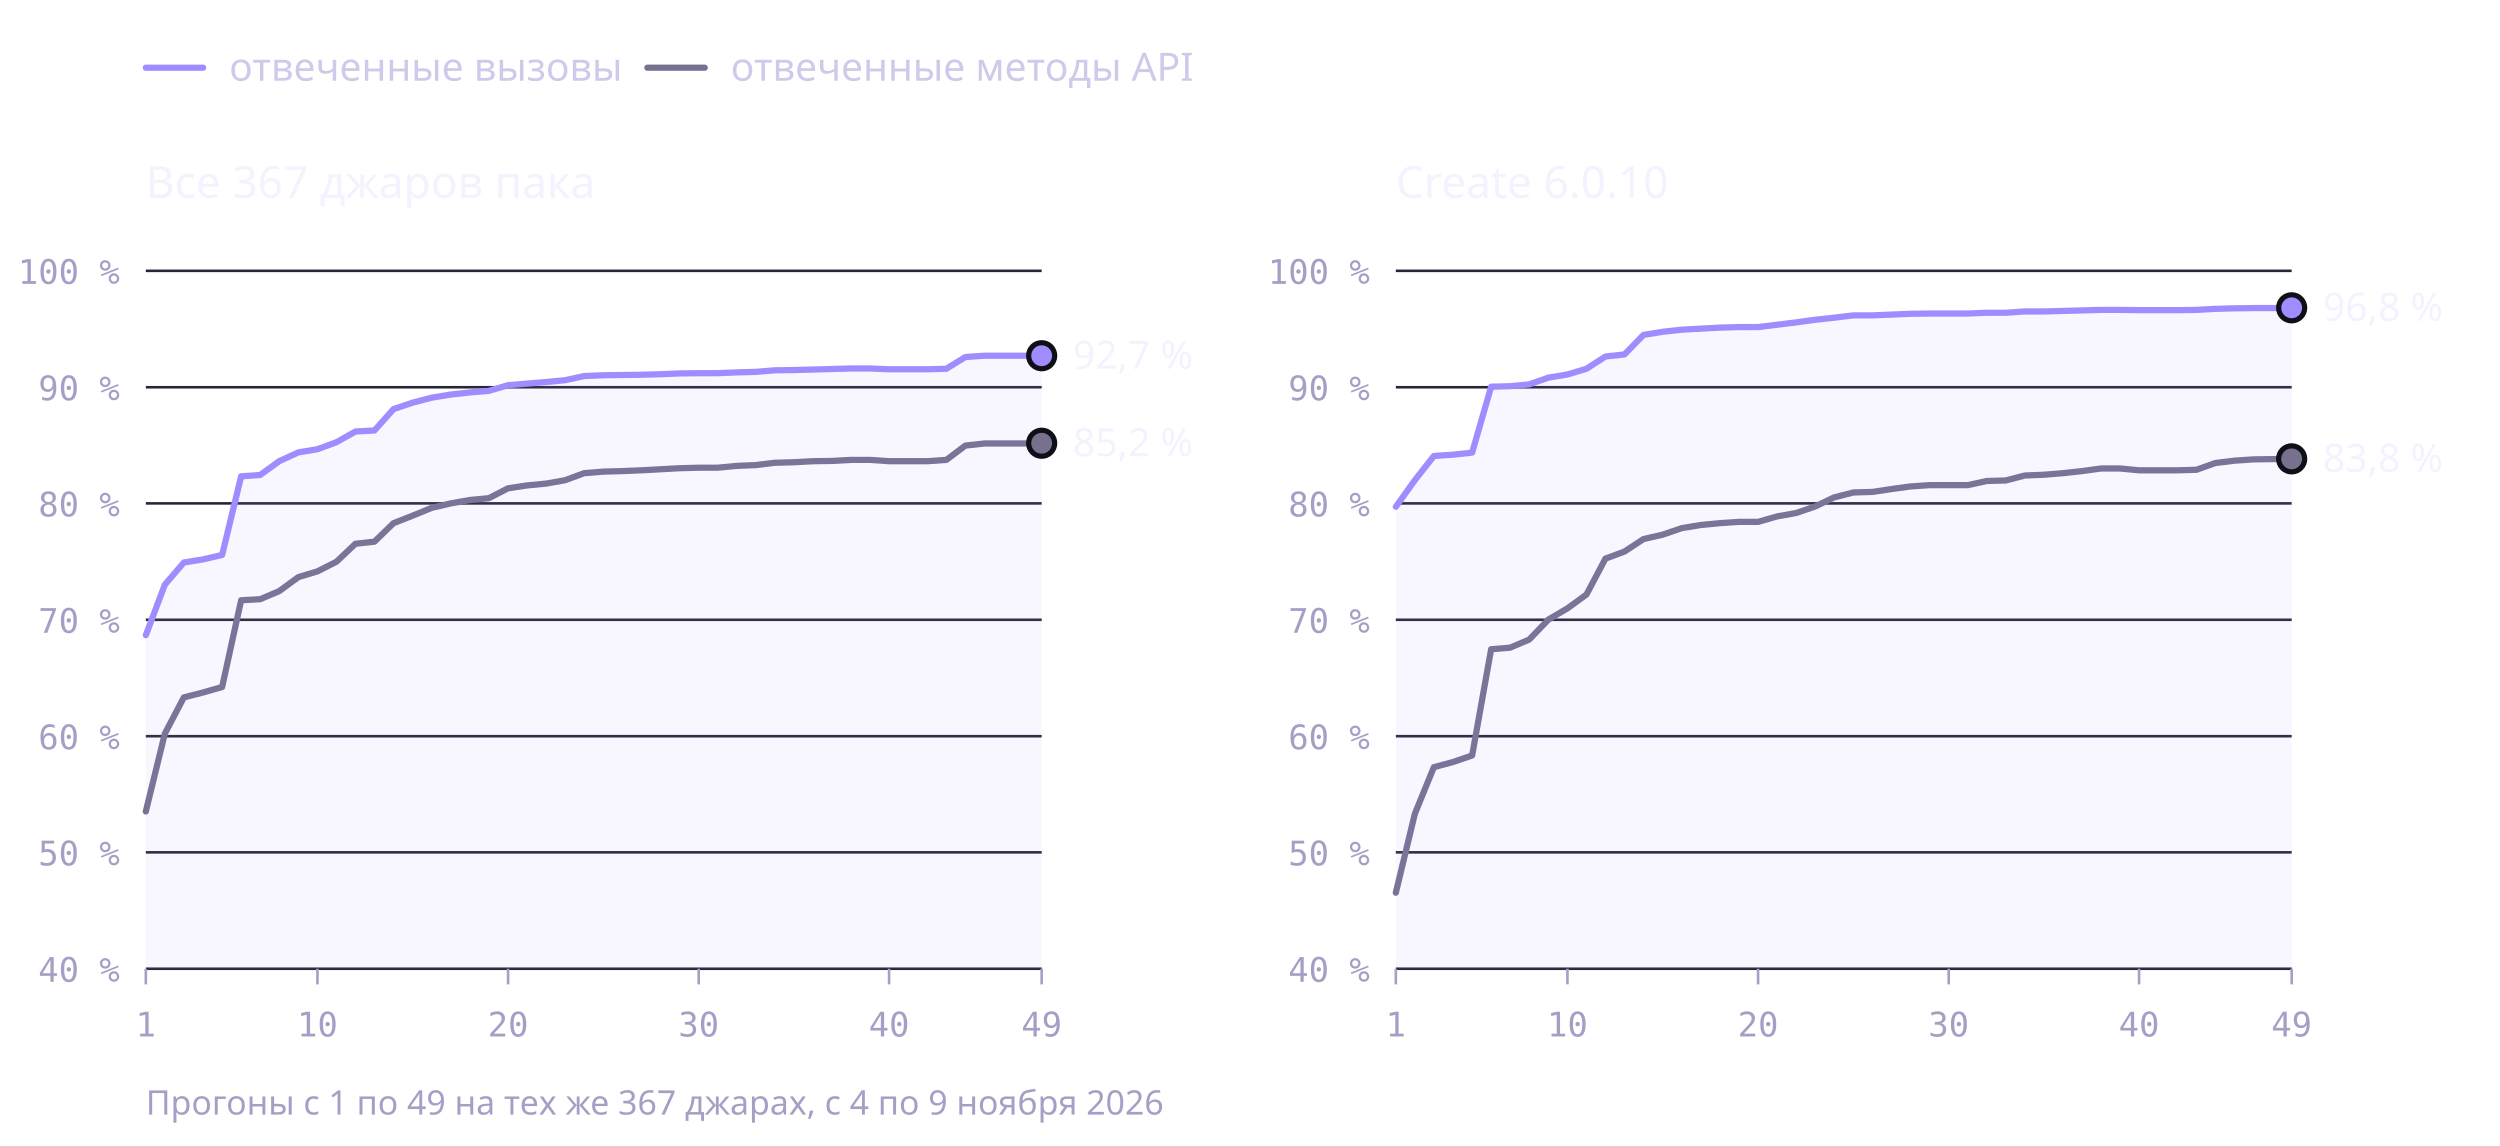
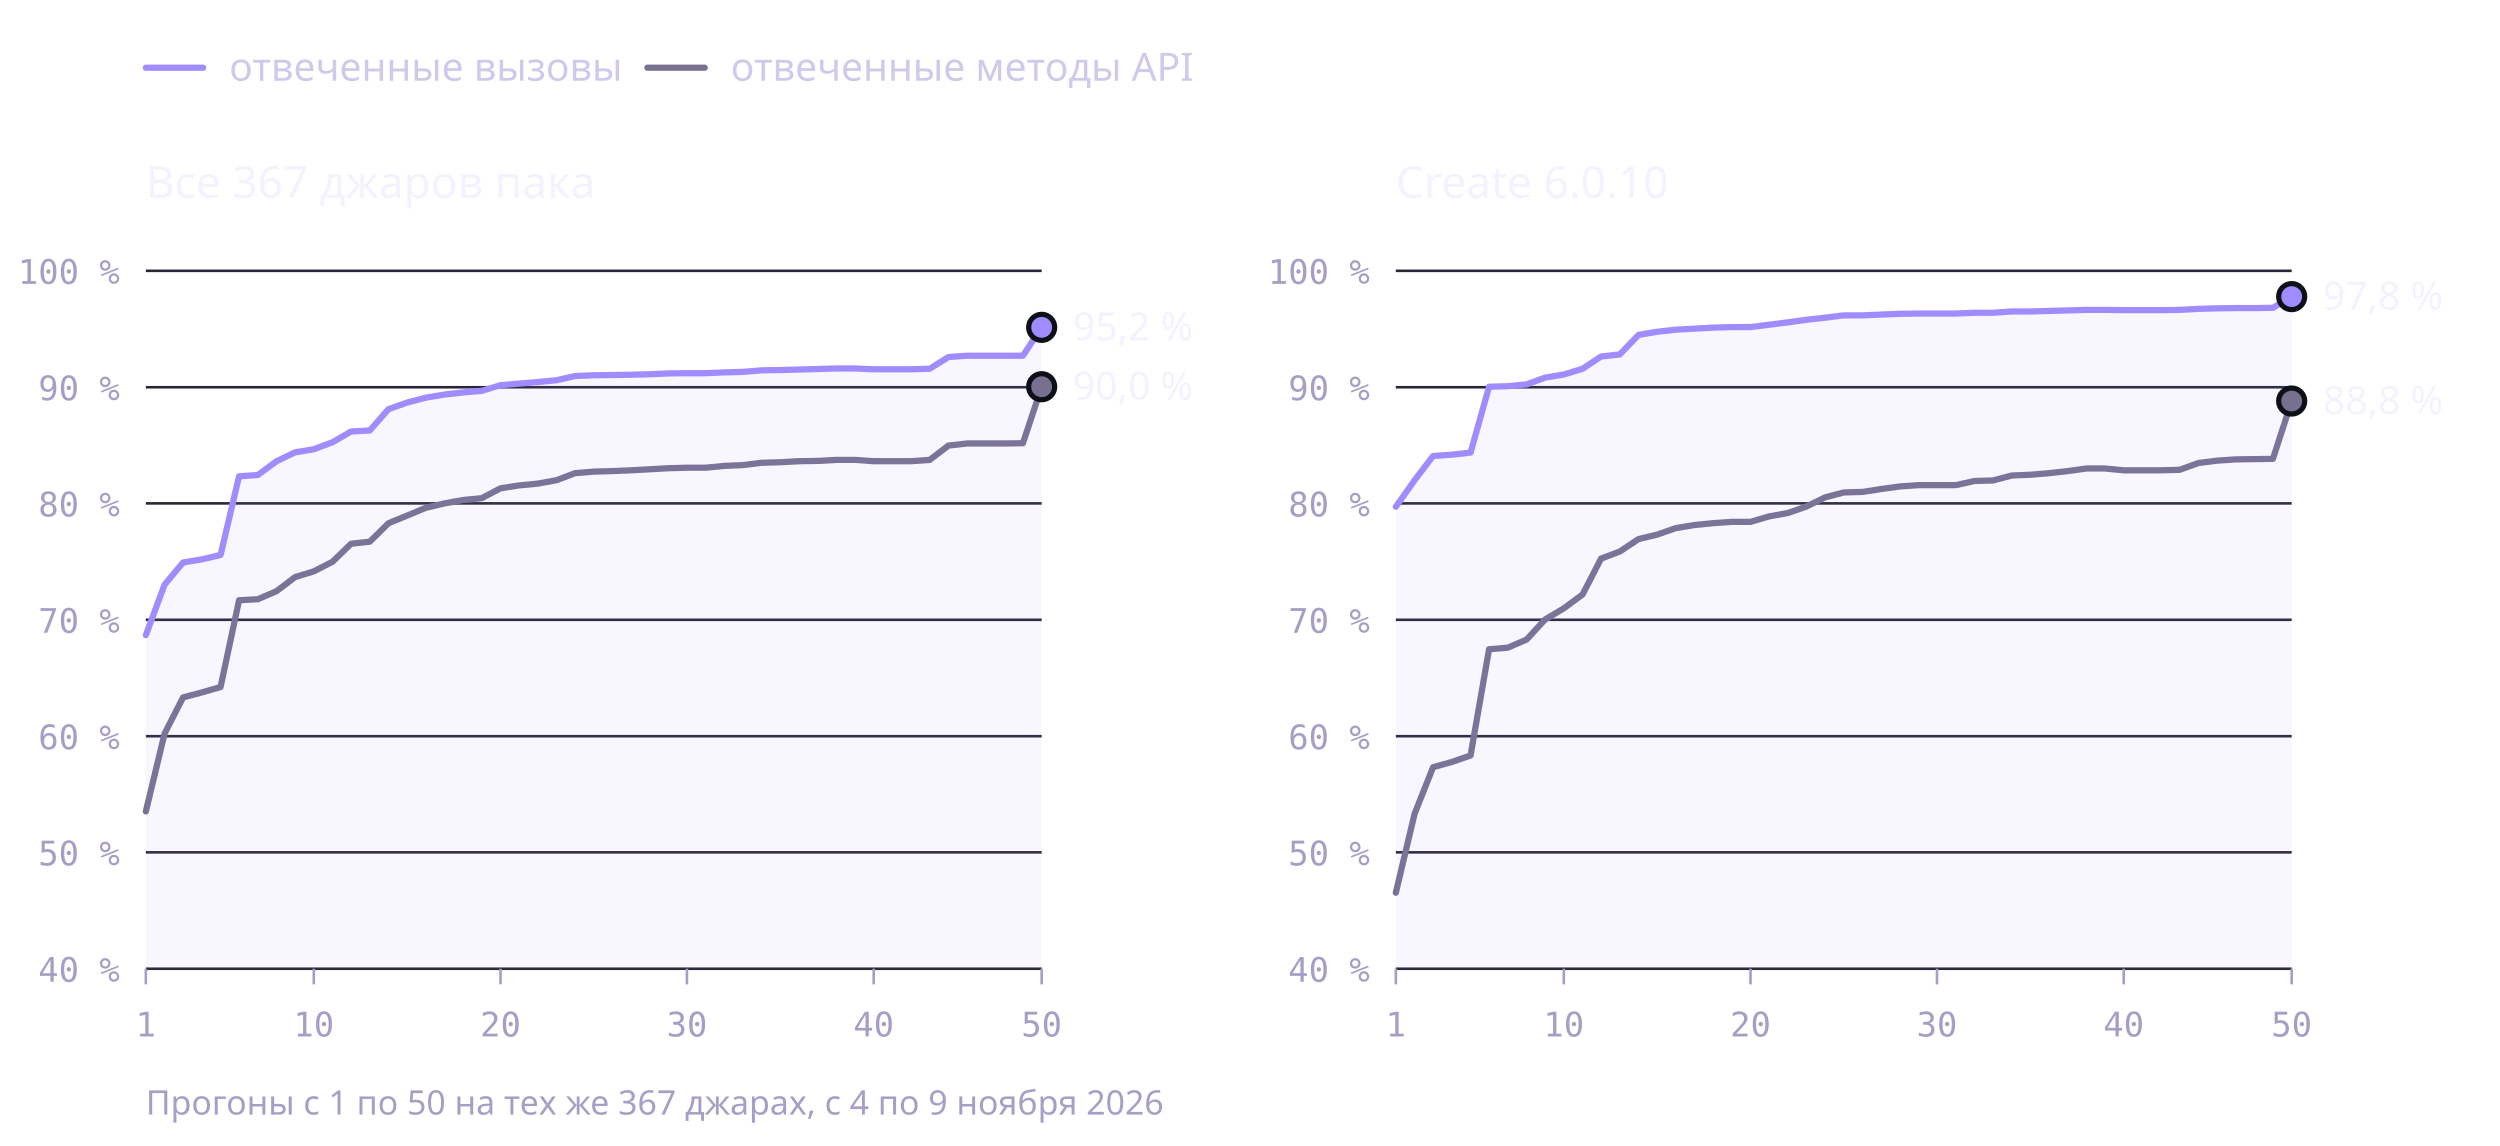
<svg xmlns="http://www.w3.org/2000/svg" viewBox="0 0 960 440" width="960" height="440" role="img" aria-labelledby="t d">
  <line x1="56" y1="26" x2="78" y2="26" stroke="#a08cff" stroke-width="2.4" stroke-linecap="round" />
  <text x="88.0" y="31.0" font-family="'HZ Geist', sans-serif" font-weight="400" font-size="15" fill="#cfc9ea">отвеченные вызовы</text>
  <line x1="248.6" y1="26" x2="270.6" y2="26" stroke="#77718f" stroke-width="2.4" stroke-linecap="round" />
  <text x="280.6" y="31.0" font-family="'HZ Geist', sans-serif" font-weight="400" font-size="15" fill="#cfc9ea">отвеченные методы API</text>
  <text x="56.0" y="76.0" font-family="'HZ Geist Medium', sans-serif" font-weight="500" font-size="17" fill="#f4f2ff">Все 367 джаров пака</text>
  <line x1="56" y1="372.0" x2="400" y2="372.0" stroke="#262838" stroke-width="1" />
  <text x="46.0" y="377.0" font-family="'HZ Geist Mono', ui-monospace, monospace" font-weight="400" font-size="13" fill="#a59fc6" text-anchor="end">40 %</text>
  <line x1="56" y1="327.3" x2="400" y2="327.3" stroke="#262838" stroke-width="1" />
  <text x="46.0" y="332.3" font-family="'HZ Geist Mono', ui-monospace, monospace" font-weight="400" font-size="13" fill="#a59fc6" text-anchor="end">50 %</text>
  <line x1="56" y1="282.7" x2="400" y2="282.7" stroke="#262838" stroke-width="1" />
  <text x="46.0" y="287.7" font-family="'HZ Geist Mono', ui-monospace, monospace" font-weight="400" font-size="13" fill="#a59fc6" text-anchor="end">60 %</text>
  <line x1="56" y1="238.0" x2="400" y2="238.0" stroke="#262838" stroke-width="1" />
  <text x="46.0" y="243.0" font-family="'HZ Geist Mono', ui-monospace, monospace" font-weight="400" font-size="13" fill="#a59fc6" text-anchor="end">70 %</text>
  <line x1="56" y1="193.3" x2="400" y2="193.3" stroke="#262838" stroke-width="1" />
  <text x="46.0" y="198.3" font-family="'HZ Geist Mono', ui-monospace, monospace" font-weight="400" font-size="13" fill="#a59fc6" text-anchor="end">80 %</text>
  <line x1="56" y1="148.7" x2="400" y2="148.7" stroke="#262838" stroke-width="1" />
  <text x="46.0" y="153.7" font-family="'HZ Geist Mono', ui-monospace, monospace" font-weight="400" font-size="13" fill="#a59fc6" text-anchor="end">90 %</text>
  <line x1="56" y1="104.0" x2="400" y2="104.0" stroke="#262838" stroke-width="1" />
  <text x="46.0" y="109.0" font-family="'HZ Geist Mono', ui-monospace, monospace" font-weight="400" font-size="13" fill="#a59fc6" text-anchor="end">100 %</text>
  <line x1="56.0" y1="372" x2="56.0" y2="378" stroke="#a59fc6" stroke-width="1" />
  <text x="56.0" y="398.0" font-family="'HZ Geist Mono', ui-monospace, monospace" font-weight="400" font-size="13" fill="#a59fc6" text-anchor="middle">1</text>
-   <line x1="121.9" y1="372" x2="121.9" y2="378" stroke="#a59fc6" stroke-width="1" />
-   <text x="121.9" y="398.0" font-family="'HZ Geist Mono', ui-monospace, monospace" font-weight="400" font-size="13" fill="#a59fc6" text-anchor="middle">10</text>
-   <line x1="195.1" y1="372" x2="195.1" y2="378" stroke="#a59fc6" stroke-width="1" />
-   <text x="195.1" y="398.0" font-family="'HZ Geist Mono', ui-monospace, monospace" font-weight="400" font-size="13" fill="#a59fc6" text-anchor="middle">20</text>
-   <line x1="268.3" y1="372" x2="268.3" y2="378" stroke="#a59fc6" stroke-width="1" />
-   <text x="268.3" y="398.0" font-family="'HZ Geist Mono', ui-monospace, monospace" font-weight="400" font-size="13" fill="#a59fc6" text-anchor="middle">30</text>
-   <line x1="341.4" y1="372" x2="341.4" y2="378" stroke="#a59fc6" stroke-width="1" />
-   <text x="341.4" y="398.0" font-family="'HZ Geist Mono', ui-monospace, monospace" font-weight="400" font-size="13" fill="#a59fc6" text-anchor="middle">40</text>
+   <line x1="120.5" y1="372" x2="120.5" y2="378" stroke="#a59fc6" stroke-width="1" />
+   <text x="120.5" y="398.0" font-family="'HZ Geist Mono', ui-monospace, monospace" font-weight="400" font-size="13" fill="#a59fc6" text-anchor="middle">10</text>
+   <line x1="192.2" y1="372" x2="192.2" y2="378" stroke="#a59fc6" stroke-width="1" />
+   <text x="192.2" y="398.0" font-family="'HZ Geist Mono', ui-monospace, monospace" font-weight="400" font-size="13" fill="#a59fc6" text-anchor="middle">20</text>
+   <line x1="263.8" y1="372" x2="263.8" y2="378" stroke="#a59fc6" stroke-width="1" />
+   <text x="263.8" y="398.0" font-family="'HZ Geist Mono', ui-monospace, monospace" font-weight="400" font-size="13" fill="#a59fc6" text-anchor="middle">30</text>
+   <line x1="335.5" y1="372" x2="335.5" y2="378" stroke="#a59fc6" stroke-width="1" />
+   <text x="335.5" y="398.0" font-family="'HZ Geist Mono', ui-monospace, monospace" font-weight="400" font-size="13" fill="#a59fc6" text-anchor="middle">40</text>
  <line x1="400.0" y1="372" x2="400.0" y2="378" stroke="#a59fc6" stroke-width="1" />
-   <text x="400.0" y="398.0" font-family="'HZ Geist Mono', ui-monospace, monospace" font-weight="400" font-size="13" fill="#a59fc6" text-anchor="middle">49</text>
-   <polyline points="56.0,311.6 63.3,281.7 70.6,267.8 78.0,265.9 85.3,263.8 92.6,230.5 99.9,230.1 107.2,227.0 114.6,221.6 121.9,219.4 129.2,215.7 136.5,208.8 143.8,208.0 151.1,200.9 158.5,198.0 165.8,195.0 173.1,193.3 180.4,192.0 187.7,191.3 195.1,187.5 202.4,186.4 209.7,185.7 217.0,184.4 224.3,181.7 231.7,181.1 239.0,180.9 246.3,180.6 253.6,180.2 260.9,179.8 268.3,179.6 275.6,179.6 282.9,178.9 290.2,178.6 297.5,177.7 304.9,177.5 312.2,177.1 319.5,177.0 326.8,176.6 334.1,176.6 341.4,177.1 348.8,177.1 356.1,177.1 363.4,176.6 370.7,171.1 378.0,170.3 385.4,170.3 392.7,170.3 400.0,170.2" fill="none" stroke="#77718f" stroke-width="2.4" stroke-linejoin="round" stroke-linecap="round" />
-   <path d="M56.0,372 L56.0,243.9 L63.3,224.5 L70.6,216.0 L78.0,214.8 L85.3,213.1 L92.6,182.9 L99.9,182.4 L107.2,177.1 L114.6,173.7 L121.9,172.5 L129.2,169.8 L136.5,165.7 L143.8,165.3 L151.1,157.1 L158.5,154.6 L165.8,152.7 L173.1,151.5 L180.4,150.7 L187.7,150.1 L195.1,147.9 L202.4,147.3 L209.7,146.7 L217.0,146.0 L224.3,144.4 L231.7,144.1 L239.0,144.0 L246.3,143.9 L253.6,143.7 L260.9,143.4 L268.3,143.3 L275.6,143.3 L282.9,143.0 L290.2,142.8 L297.5,142.2 L304.9,142.1 L312.2,141.9 L319.5,141.7 L326.8,141.5 L334.1,141.5 L341.4,141.8 L348.8,141.8 L356.1,141.8 L363.4,141.6 L370.7,137.1 L378.0,136.6 L385.4,136.6 L392.7,136.6 L400.0,136.6 L400.0,372 Z" fill="#a08cff" opacity="0.08" />
-   <polyline points="56.0,243.9 63.3,224.5 70.6,216.0 78.0,214.8 85.3,213.1 92.6,182.9 99.9,182.4 107.2,177.1 114.6,173.7 121.9,172.5 129.2,169.8 136.5,165.7 143.8,165.3 151.1,157.1 158.5,154.6 165.8,152.7 173.1,151.5 180.4,150.7 187.7,150.1 195.1,147.9 202.4,147.3 209.7,146.7 217.0,146.0 224.3,144.4 231.7,144.1 239.0,144.0 246.3,143.9 253.6,143.7 260.9,143.4 268.3,143.3 275.6,143.3 282.9,143.0 290.2,142.8 297.5,142.2 304.9,142.1 312.2,141.9 319.5,141.7 326.8,141.5 334.1,141.5 341.4,141.8 348.8,141.8 356.1,141.8 363.4,141.6 370.7,137.1 378.0,136.6 385.4,136.6 392.7,136.6 400.0,136.6" fill="none" stroke="#a08cff" stroke-width="2.4" stroke-linejoin="round" stroke-linecap="round" />
-   <circle cx="400.0" cy="136.6" r="5" fill="#a08cff" stroke="#0d1117" stroke-width="2" />
-   <circle cx="400.0" cy="170.2" r="5" fill="#77718f" stroke="#0d1117" stroke-width="2" />
-   <text x="412.0" y="141.6" font-family="'HZ Geist Medium', sans-serif" font-weight="500" font-size="15" fill="#f4f2ff">92,7 %</text>
-   <text x="412.0" y="175.2" font-family="'HZ Geist Medium', sans-serif" font-weight="500" font-size="15" fill="#f4f2ff">85,2 %</text>
+   <text x="400.0" y="398.0" font-family="'HZ Geist Mono', ui-monospace, monospace" font-weight="400" font-size="13" fill="#a59fc6" text-anchor="middle">50</text>
+   <polyline points="56.0,311.6 63.2,281.7 70.3,267.8 77.5,265.9 84.7,263.8 91.8,230.5 99.0,230.1 106.2,227.0 113.3,221.6 120.5,219.4 127.7,215.7 134.8,208.8 142.0,208.0 149.2,200.9 156.3,198.0 163.5,195.0 170.7,193.3 177.8,192.0 185.0,191.3 192.2,187.5 199.3,186.4 206.5,185.7 213.7,184.4 220.8,181.7 228.0,181.1 235.2,180.9 242.3,180.6 249.5,180.2 256.7,179.8 263.8,179.6 271.0,179.6 278.2,178.9 285.3,178.6 292.5,177.7 299.7,177.5 306.8,177.1 314.0,177.0 321.2,176.6 328.3,176.6 335.5,177.1 342.7,177.1 349.8,177.1 357.0,176.6 364.2,171.1 371.3,170.3 378.5,170.3 385.7,170.3 392.8,170.2 400.0,148.5" fill="none" stroke="#77718f" stroke-width="2.4" stroke-linejoin="round" stroke-linecap="round" />
+   <path d="M56.0,372 L56.0,243.9 L63.2,224.5 L70.3,216.0 L77.5,214.8 L84.7,213.1 L91.8,182.9 L99.0,182.4 L106.2,177.1 L113.3,173.7 L120.5,172.5 L127.7,169.8 L134.8,165.7 L142.0,165.3 L149.2,157.1 L156.3,154.6 L163.5,152.7 L170.7,151.5 L177.8,150.7 L185.0,150.1 L192.2,147.9 L199.3,147.3 L206.5,146.7 L213.7,146.0 L220.8,144.4 L228.0,144.1 L235.2,144.0 L242.3,143.9 L249.5,143.7 L256.7,143.4 L263.8,143.3 L271.0,143.3 L278.2,143.0 L285.3,142.8 L292.5,142.2 L299.7,142.1 L306.8,141.9 L314.0,141.7 L321.2,141.5 L328.3,141.5 L335.5,141.8 L342.7,141.8 L349.8,141.8 L357.0,141.6 L364.2,137.1 L371.3,136.6 L378.5,136.6 L385.7,136.6 L392.8,136.6 L400.0,125.7 L400.0,372 Z" fill="#a08cff" opacity="0.08" />
+   <polyline points="56.0,243.9 63.2,224.5 70.3,216.0 77.5,214.8 84.7,213.1 91.8,182.9 99.0,182.4 106.2,177.1 113.3,173.7 120.5,172.5 127.7,169.8 134.8,165.7 142.0,165.3 149.2,157.1 156.3,154.6 163.5,152.7 170.7,151.5 177.8,150.7 185.0,150.1 192.2,147.9 199.3,147.3 206.5,146.7 213.7,146.0 220.8,144.4 228.0,144.1 235.2,144.0 242.3,143.9 249.5,143.7 256.7,143.4 263.8,143.3 271.0,143.3 278.2,143.0 285.3,142.8 292.5,142.2 299.7,142.1 306.8,141.9 314.0,141.7 321.2,141.5 328.3,141.5 335.5,141.8 342.7,141.8 349.8,141.8 357.0,141.6 364.2,137.1 371.3,136.6 378.5,136.6 385.7,136.6 392.8,136.6 400.0,125.7" fill="none" stroke="#a08cff" stroke-width="2.4" stroke-linejoin="round" stroke-linecap="round" />
+   <circle cx="400.0" cy="125.7" r="5" fill="#a08cff" stroke="#0d1117" stroke-width="2" />
+   <circle cx="400.0" cy="148.5" r="5" fill="#77718f" stroke="#0d1117" stroke-width="2" />
+   <text x="412.0" y="130.7" font-family="'HZ Geist Medium', sans-serif" font-weight="500" font-size="15" fill="#f4f2ff">95,2 %</text>
+   <text x="412.0" y="153.5" font-family="'HZ Geist Medium', sans-serif" font-weight="500" font-size="15" fill="#f4f2ff">90,0 %</text>
  <text x="536.0" y="76.0" font-family="'HZ Geist Medium', sans-serif" font-weight="500" font-size="17" fill="#f4f2ff">Create 6.0.10</text>
  <line x1="536" y1="372.0" x2="880" y2="372.0" stroke="#262838" stroke-width="1" />
  <text x="526.0" y="377.0" font-family="'HZ Geist Mono', ui-monospace, monospace" font-weight="400" font-size="13" fill="#a59fc6" text-anchor="end">40 %</text>
  <line x1="536" y1="327.3" x2="880" y2="327.3" stroke="#262838" stroke-width="1" />
  <text x="526.0" y="332.3" font-family="'HZ Geist Mono', ui-monospace, monospace" font-weight="400" font-size="13" fill="#a59fc6" text-anchor="end">50 %</text>
  <line x1="536" y1="282.7" x2="880" y2="282.7" stroke="#262838" stroke-width="1" />
  <text x="526.0" y="287.7" font-family="'HZ Geist Mono', ui-monospace, monospace" font-weight="400" font-size="13" fill="#a59fc6" text-anchor="end">60 %</text>
  <line x1="536" y1="238.0" x2="880" y2="238.0" stroke="#262838" stroke-width="1" />
  <text x="526.0" y="243.0" font-family="'HZ Geist Mono', ui-monospace, monospace" font-weight="400" font-size="13" fill="#a59fc6" text-anchor="end">70 %</text>
  <line x1="536" y1="193.3" x2="880" y2="193.3" stroke="#262838" stroke-width="1" />
  <text x="526.0" y="198.3" font-family="'HZ Geist Mono', ui-monospace, monospace" font-weight="400" font-size="13" fill="#a59fc6" text-anchor="end">80 %</text>
  <line x1="536" y1="148.7" x2="880" y2="148.7" stroke="#262838" stroke-width="1" />
  <text x="526.0" y="153.7" font-family="'HZ Geist Mono', ui-monospace, monospace" font-weight="400" font-size="13" fill="#a59fc6" text-anchor="end">90 %</text>
  <line x1="536" y1="104.0" x2="880" y2="104.0" stroke="#262838" stroke-width="1" />
  <text x="526.0" y="109.0" font-family="'HZ Geist Mono', ui-monospace, monospace" font-weight="400" font-size="13" fill="#a59fc6" text-anchor="end">100 %</text>
  <line x1="536.0" y1="372" x2="536.0" y2="378" stroke="#a59fc6" stroke-width="1" />
  <text x="536.0" y="398.0" font-family="'HZ Geist Mono', ui-monospace, monospace" font-weight="400" font-size="13" fill="#a59fc6" text-anchor="middle">1</text>
-   <line x1="601.9" y1="372" x2="601.9" y2="378" stroke="#a59fc6" stroke-width="1" />
-   <text x="601.9" y="398.0" font-family="'HZ Geist Mono', ui-monospace, monospace" font-weight="400" font-size="13" fill="#a59fc6" text-anchor="middle">10</text>
-   <line x1="675.1" y1="372" x2="675.1" y2="378" stroke="#a59fc6" stroke-width="1" />
-   <text x="675.1" y="398.0" font-family="'HZ Geist Mono', ui-monospace, monospace" font-weight="400" font-size="13" fill="#a59fc6" text-anchor="middle">20</text>
-   <line x1="748.3" y1="372" x2="748.3" y2="378" stroke="#a59fc6" stroke-width="1" />
-   <text x="748.3" y="398.0" font-family="'HZ Geist Mono', ui-monospace, monospace" font-weight="400" font-size="13" fill="#a59fc6" text-anchor="middle">30</text>
-   <line x1="821.4" y1="372" x2="821.4" y2="378" stroke="#a59fc6" stroke-width="1" />
-   <text x="821.4" y="398.0" font-family="'HZ Geist Mono', ui-monospace, monospace" font-weight="400" font-size="13" fill="#a59fc6" text-anchor="middle">40</text>
+   <line x1="600.5" y1="372" x2="600.5" y2="378" stroke="#a59fc6" stroke-width="1" />
+   <text x="600.5" y="398.0" font-family="'HZ Geist Mono', ui-monospace, monospace" font-weight="400" font-size="13" fill="#a59fc6" text-anchor="middle">10</text>
+   <line x1="672.2" y1="372" x2="672.2" y2="378" stroke="#a59fc6" stroke-width="1" />
+   <text x="672.2" y="398.0" font-family="'HZ Geist Mono', ui-monospace, monospace" font-weight="400" font-size="13" fill="#a59fc6" text-anchor="middle">20</text>
+   <line x1="743.8" y1="372" x2="743.8" y2="378" stroke="#a59fc6" stroke-width="1" />
+   <text x="743.8" y="398.0" font-family="'HZ Geist Mono', ui-monospace, monospace" font-weight="400" font-size="13" fill="#a59fc6" text-anchor="middle">30</text>
+   <line x1="815.5" y1="372" x2="815.5" y2="378" stroke="#a59fc6" stroke-width="1" />
+   <text x="815.5" y="398.0" font-family="'HZ Geist Mono', ui-monospace, monospace" font-weight="400" font-size="13" fill="#a59fc6" text-anchor="middle">40</text>
  <line x1="880.0" y1="372" x2="880.0" y2="378" stroke="#a59fc6" stroke-width="1" />
-   <text x="880.0" y="398.0" font-family="'HZ Geist Mono', ui-monospace, monospace" font-weight="400" font-size="13" fill="#a59fc6" text-anchor="middle">49</text>
-   <polyline points="536.0,342.8 543.3,312.5 550.6,294.6 558.0,292.6 565.3,290.1 572.6,249.3 579.9,248.7 587.2,245.6 594.6,237.9 601.9,233.6 609.2,228.3 616.5,214.5 623.8,211.8 631.1,207.0 638.5,205.3 645.8,202.8 653.1,201.6 660.4,200.9 667.7,200.4 675.1,200.4 682.4,198.3 689.7,197.0 697.0,194.5 704.3,191.0 711.7,189.1 719.0,188.9 726.3,187.8 733.6,186.8 740.9,186.3 748.3,186.3 755.6,186.3 762.9,184.7 770.2,184.5 777.5,182.6 784.9,182.3 792.2,181.7 799.5,180.9 806.8,179.9 814.1,179.9 821.4,180.6 828.8,180.6 836.1,180.6 843.4,180.4 850.7,177.8 858.0,176.9 865.4,176.4 872.7,176.3 880.0,176.2" fill="none" stroke="#77718f" stroke-width="2.4" stroke-linejoin="round" stroke-linecap="round" />
-   <path d="M536.0,372 L536.0,194.6 L543.3,184.4 L550.6,175.1 L558.0,174.6 L565.3,173.8 L572.6,148.5 L579.9,148.3 L587.2,147.6 L594.6,145.0 L601.9,143.8 L609.2,141.6 L616.5,136.9 L623.8,136.1 L631.1,128.6 L638.5,127.4 L645.8,126.6 L653.1,126.2 L660.4,125.8 L667.7,125.6 L675.1,125.6 L682.4,124.7 L689.7,123.8 L697.0,122.8 L704.3,122.0 L711.7,121.1 L719.0,121.1 L726.3,120.8 L733.6,120.5 L740.9,120.4 L748.3,120.4 L755.6,120.4 L762.9,120.1 L770.2,120.1 L777.5,119.6 L784.9,119.6 L792.2,119.4 L799.5,119.2 L806.8,119.0 L814.1,119.0 L821.4,119.1 L828.8,119.1 L836.1,119.1 L843.4,119.0 L850.7,118.6 L858.0,118.4 L865.4,118.3 L872.7,118.3 L880.0,118.2 L880.0,372 Z" fill="#a08cff" opacity="0.08" />
-   <polyline points="536.0,194.6 543.3,184.4 550.6,175.1 558.0,174.6 565.3,173.8 572.6,148.5 579.9,148.3 587.2,147.6 594.6,145.0 601.9,143.8 609.2,141.6 616.5,136.9 623.8,136.1 631.1,128.6 638.5,127.4 645.8,126.6 653.1,126.2 660.4,125.8 667.7,125.6 675.1,125.6 682.4,124.7 689.7,123.8 697.0,122.8 704.3,122.0 711.7,121.1 719.0,121.1 726.3,120.8 733.6,120.5 740.9,120.4 748.3,120.4 755.6,120.4 762.9,120.1 770.2,120.1 777.5,119.6 784.9,119.6 792.2,119.4 799.5,119.2 806.8,119.0 814.1,119.0 821.4,119.1 828.8,119.1 836.1,119.1 843.4,119.0 850.7,118.6 858.0,118.4 865.4,118.3 872.7,118.3 880.0,118.2" fill="none" stroke="#a08cff" stroke-width="2.4" stroke-linejoin="round" stroke-linecap="round" />
-   <circle cx="880.0" cy="118.2" r="5" fill="#a08cff" stroke="#0d1117" stroke-width="2" />
-   <circle cx="880.0" cy="176.2" r="5" fill="#77718f" stroke="#0d1117" stroke-width="2" />
-   <text x="892.0" y="123.2" font-family="'HZ Geist Medium', sans-serif" font-weight="500" font-size="15" fill="#f4f2ff">96,8 %</text>
-   <text x="892.0" y="181.2" font-family="'HZ Geist Medium', sans-serif" font-weight="500" font-size="15" fill="#f4f2ff">83,8 %</text>
-   <text x="56.0" y="428.0" font-family="'HZ Geist', sans-serif" font-weight="400" font-size="13" fill="#a59fc6">Прогоны с 1 по 49 на тех же 367 джарах, с 4 по 9 ноября 2026</text>
+   <text x="880.0" y="398.0" font-family="'HZ Geist Mono', ui-monospace, monospace" font-weight="400" font-size="13" fill="#a59fc6" text-anchor="middle">50</text>
+   <polyline points="536.0,342.8 543.2,312.5 550.3,294.6 557.5,292.6 564.7,290.1 571.8,249.3 579.0,248.7 586.2,245.6 593.3,237.9 600.5,233.6 607.7,228.3 614.8,214.5 622.0,211.8 629.2,207.0 636.3,205.3 643.5,202.8 650.7,201.6 657.8,200.9 665.0,200.4 672.2,200.4 679.3,198.3 686.5,197.0 693.7,194.5 700.8,191.0 708.0,189.1 715.2,188.9 722.3,187.8 729.5,186.8 736.7,186.3 743.8,186.3 751.0,186.3 758.2,184.7 765.3,184.5 772.5,182.6 779.7,182.3 786.8,181.7 794.0,180.9 801.2,179.9 808.3,179.9 815.5,180.6 822.7,180.6 829.8,180.6 837.0,180.4 844.2,177.8 851.3,176.9 858.5,176.4 865.7,176.3 872.8,176.2 880.0,154.0" fill="none" stroke="#77718f" stroke-width="2.4" stroke-linejoin="round" stroke-linecap="round" />
+   <path d="M536.0,372 L536.0,194.6 L543.2,184.4 L550.3,175.1 L557.5,174.6 L564.7,173.8 L571.8,148.5 L579.0,148.3 L586.2,147.6 L593.3,145.0 L600.5,143.8 L607.7,141.6 L614.8,136.9 L622.0,136.1 L629.2,128.6 L636.3,127.4 L643.5,126.6 L650.7,126.2 L657.8,125.8 L665.0,125.6 L672.2,125.6 L679.3,124.7 L686.5,123.8 L693.7,122.8 L700.8,122.0 L708.0,121.1 L715.2,121.1 L722.3,120.8 L729.5,120.5 L736.7,120.4 L743.8,120.4 L751.0,120.4 L758.2,120.1 L765.3,120.1 L772.5,119.6 L779.7,119.6 L786.8,119.4 L794.0,119.2 L801.2,119.0 L808.3,119.0 L815.5,119.1 L822.7,119.1 L829.8,119.1 L837.0,119.0 L844.2,118.6 L851.3,118.4 L858.5,118.3 L865.7,118.3 L872.8,118.2 L880.0,113.9 L880.0,372 Z" fill="#a08cff" opacity="0.08" />
+   <polyline points="536.0,194.6 543.2,184.4 550.3,175.1 557.5,174.6 564.7,173.8 571.8,148.5 579.0,148.3 586.2,147.6 593.3,145.0 600.5,143.8 607.7,141.6 614.8,136.9 622.0,136.1 629.2,128.6 636.3,127.4 643.5,126.6 650.7,126.2 657.8,125.8 665.0,125.6 672.2,125.6 679.3,124.7 686.5,123.8 693.7,122.8 700.8,122.0 708.0,121.1 715.2,121.1 722.3,120.8 729.5,120.5 736.7,120.4 743.8,120.4 751.0,120.4 758.2,120.1 765.3,120.1 772.5,119.6 779.7,119.6 786.8,119.4 794.0,119.2 801.2,119.0 808.3,119.0 815.5,119.1 822.7,119.1 829.8,119.1 837.0,119.0 844.2,118.6 851.3,118.4 858.5,118.3 865.7,118.3 872.8,118.2 880.0,113.9" fill="none" stroke="#a08cff" stroke-width="2.4" stroke-linejoin="round" stroke-linecap="round" />
+   <circle cx="880.0" cy="113.9" r="5" fill="#a08cff" stroke="#0d1117" stroke-width="2" />
+   <circle cx="880.0" cy="154.0" r="5" fill="#77718f" stroke="#0d1117" stroke-width="2" />
+   <text x="892.0" y="118.9" font-family="'HZ Geist Medium', sans-serif" font-weight="500" font-size="15" fill="#f4f2ff">97,8 %</text>
+   <text x="892.0" y="159.0" font-family="'HZ Geist Medium', sans-serif" font-weight="500" font-size="15" fill="#f4f2ff">88,8 %</text>
+   <text x="56.0" y="428.0" font-family="'HZ Geist', sans-serif" font-weight="400" font-size="13" fill="#a59fc6">Прогоны с 1 по 50 на тех же 367 джарах, с 4 по 9 ноября 2026</text>
</svg>
